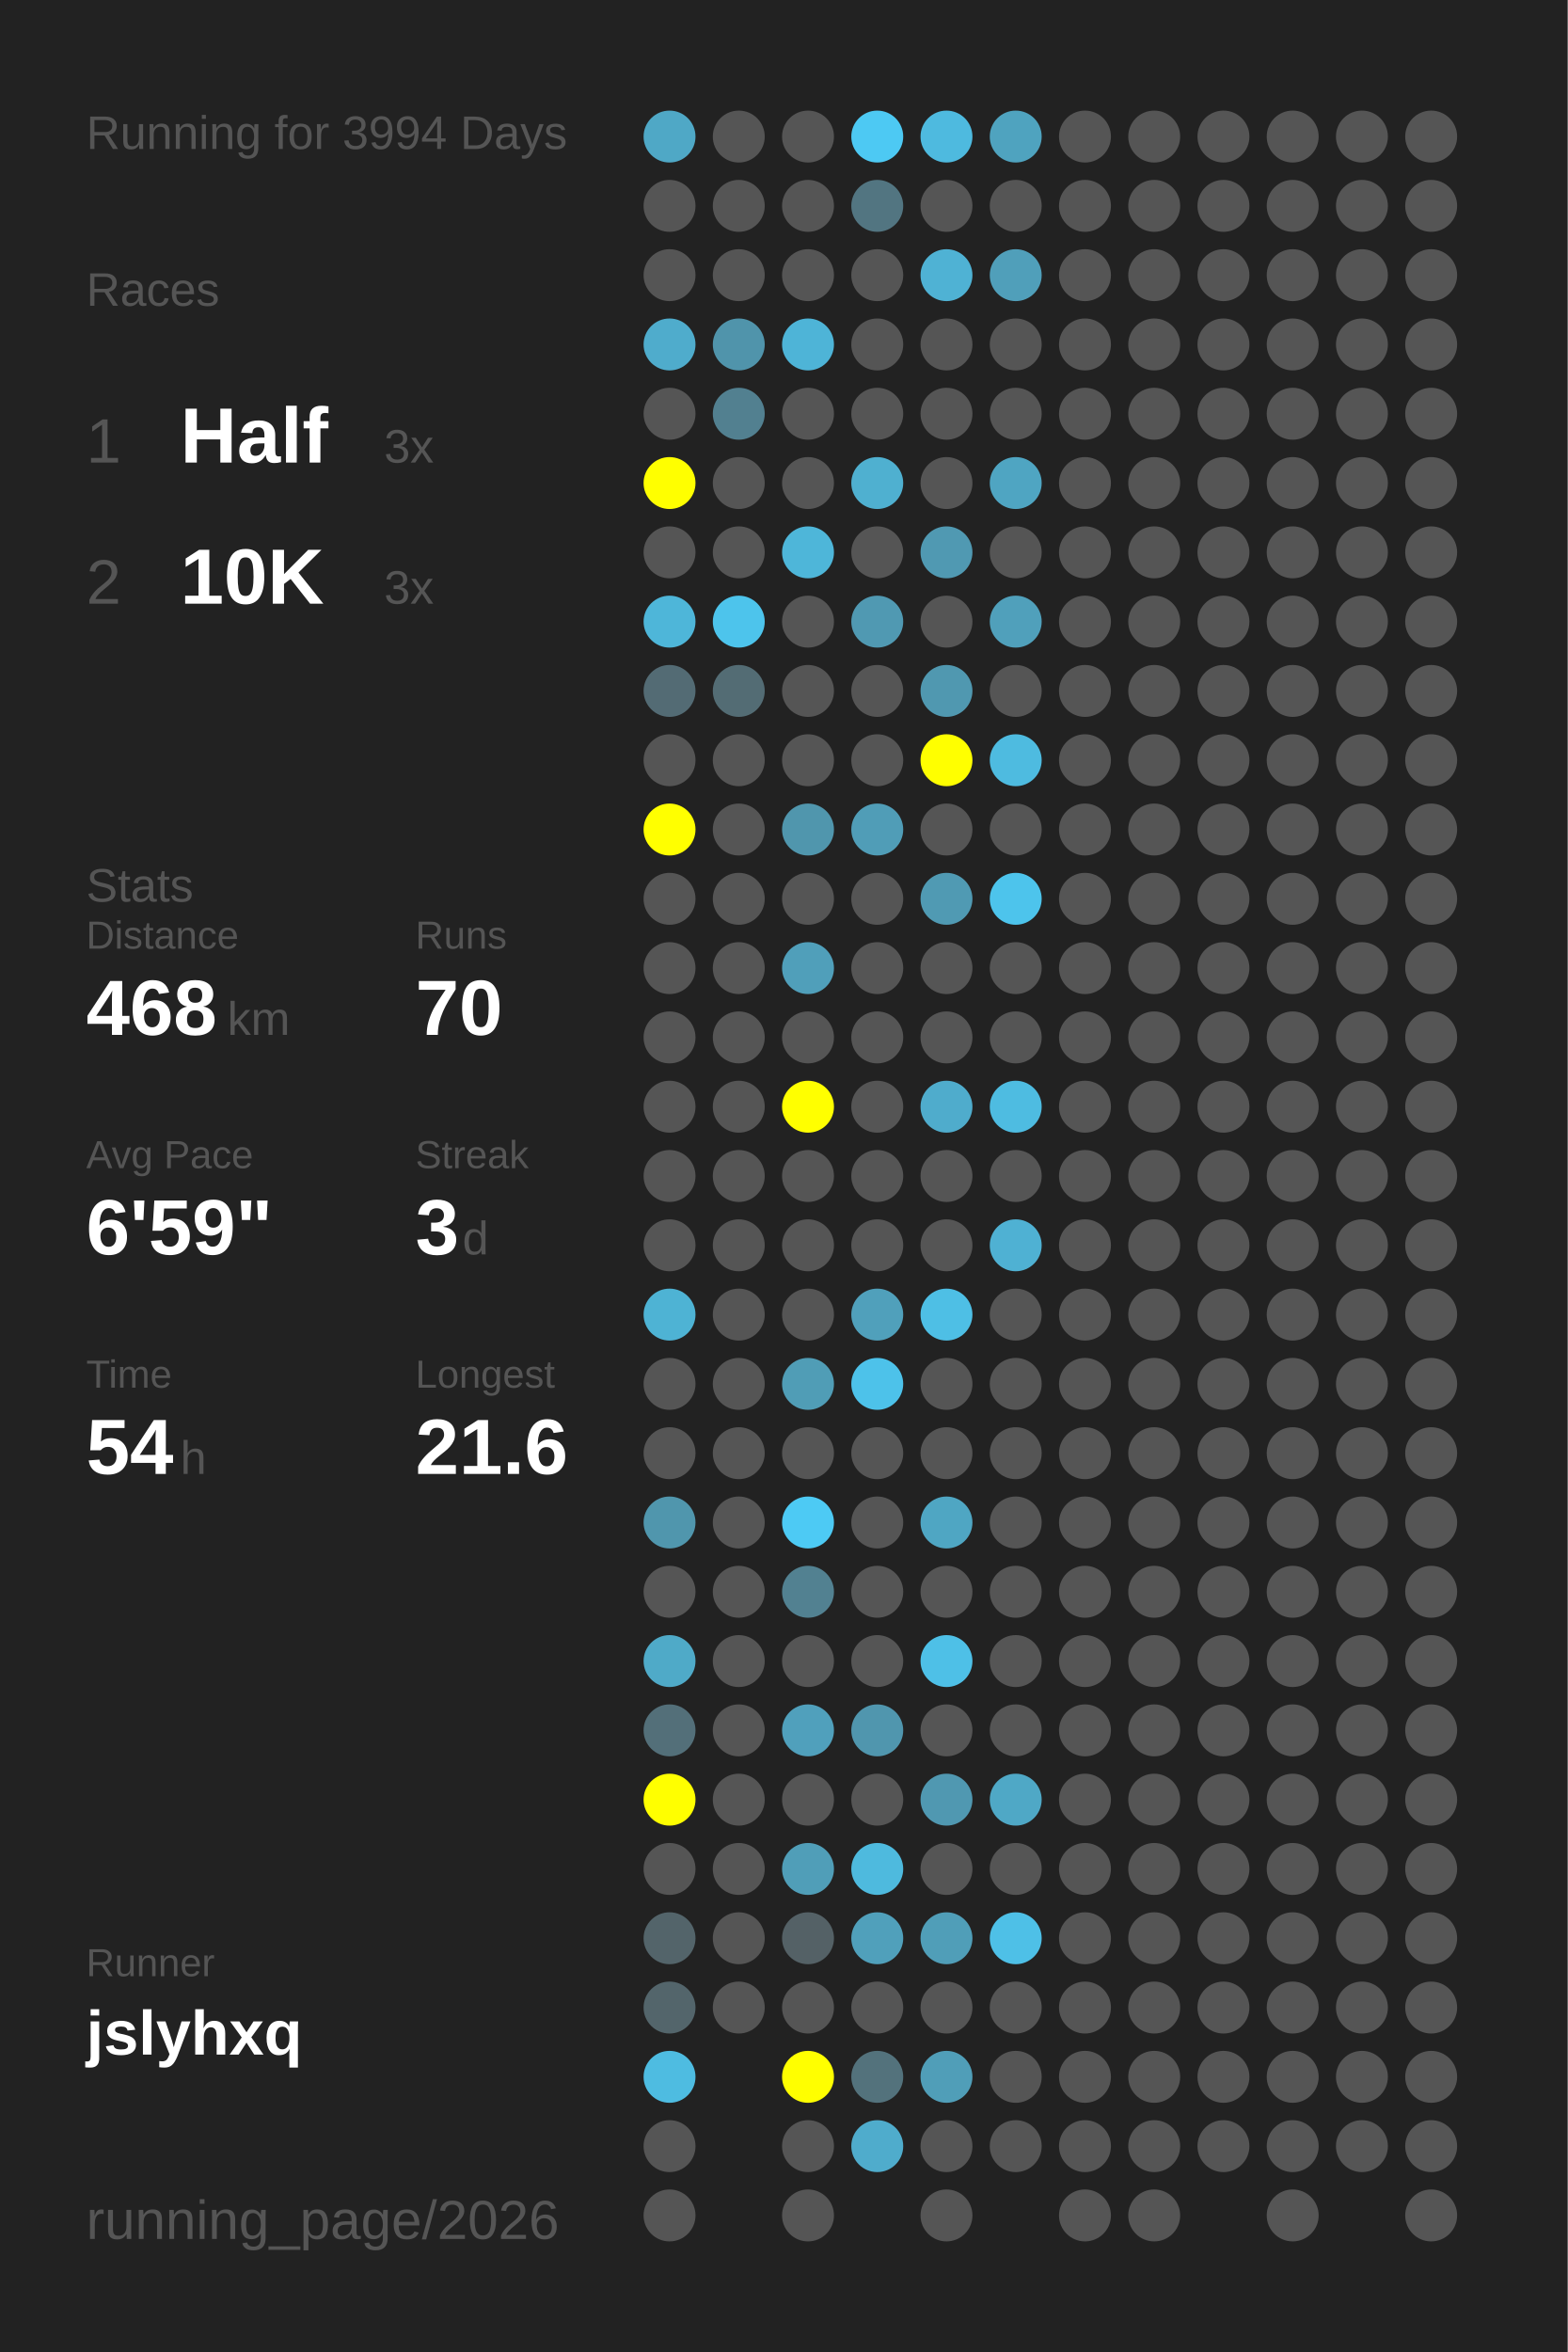
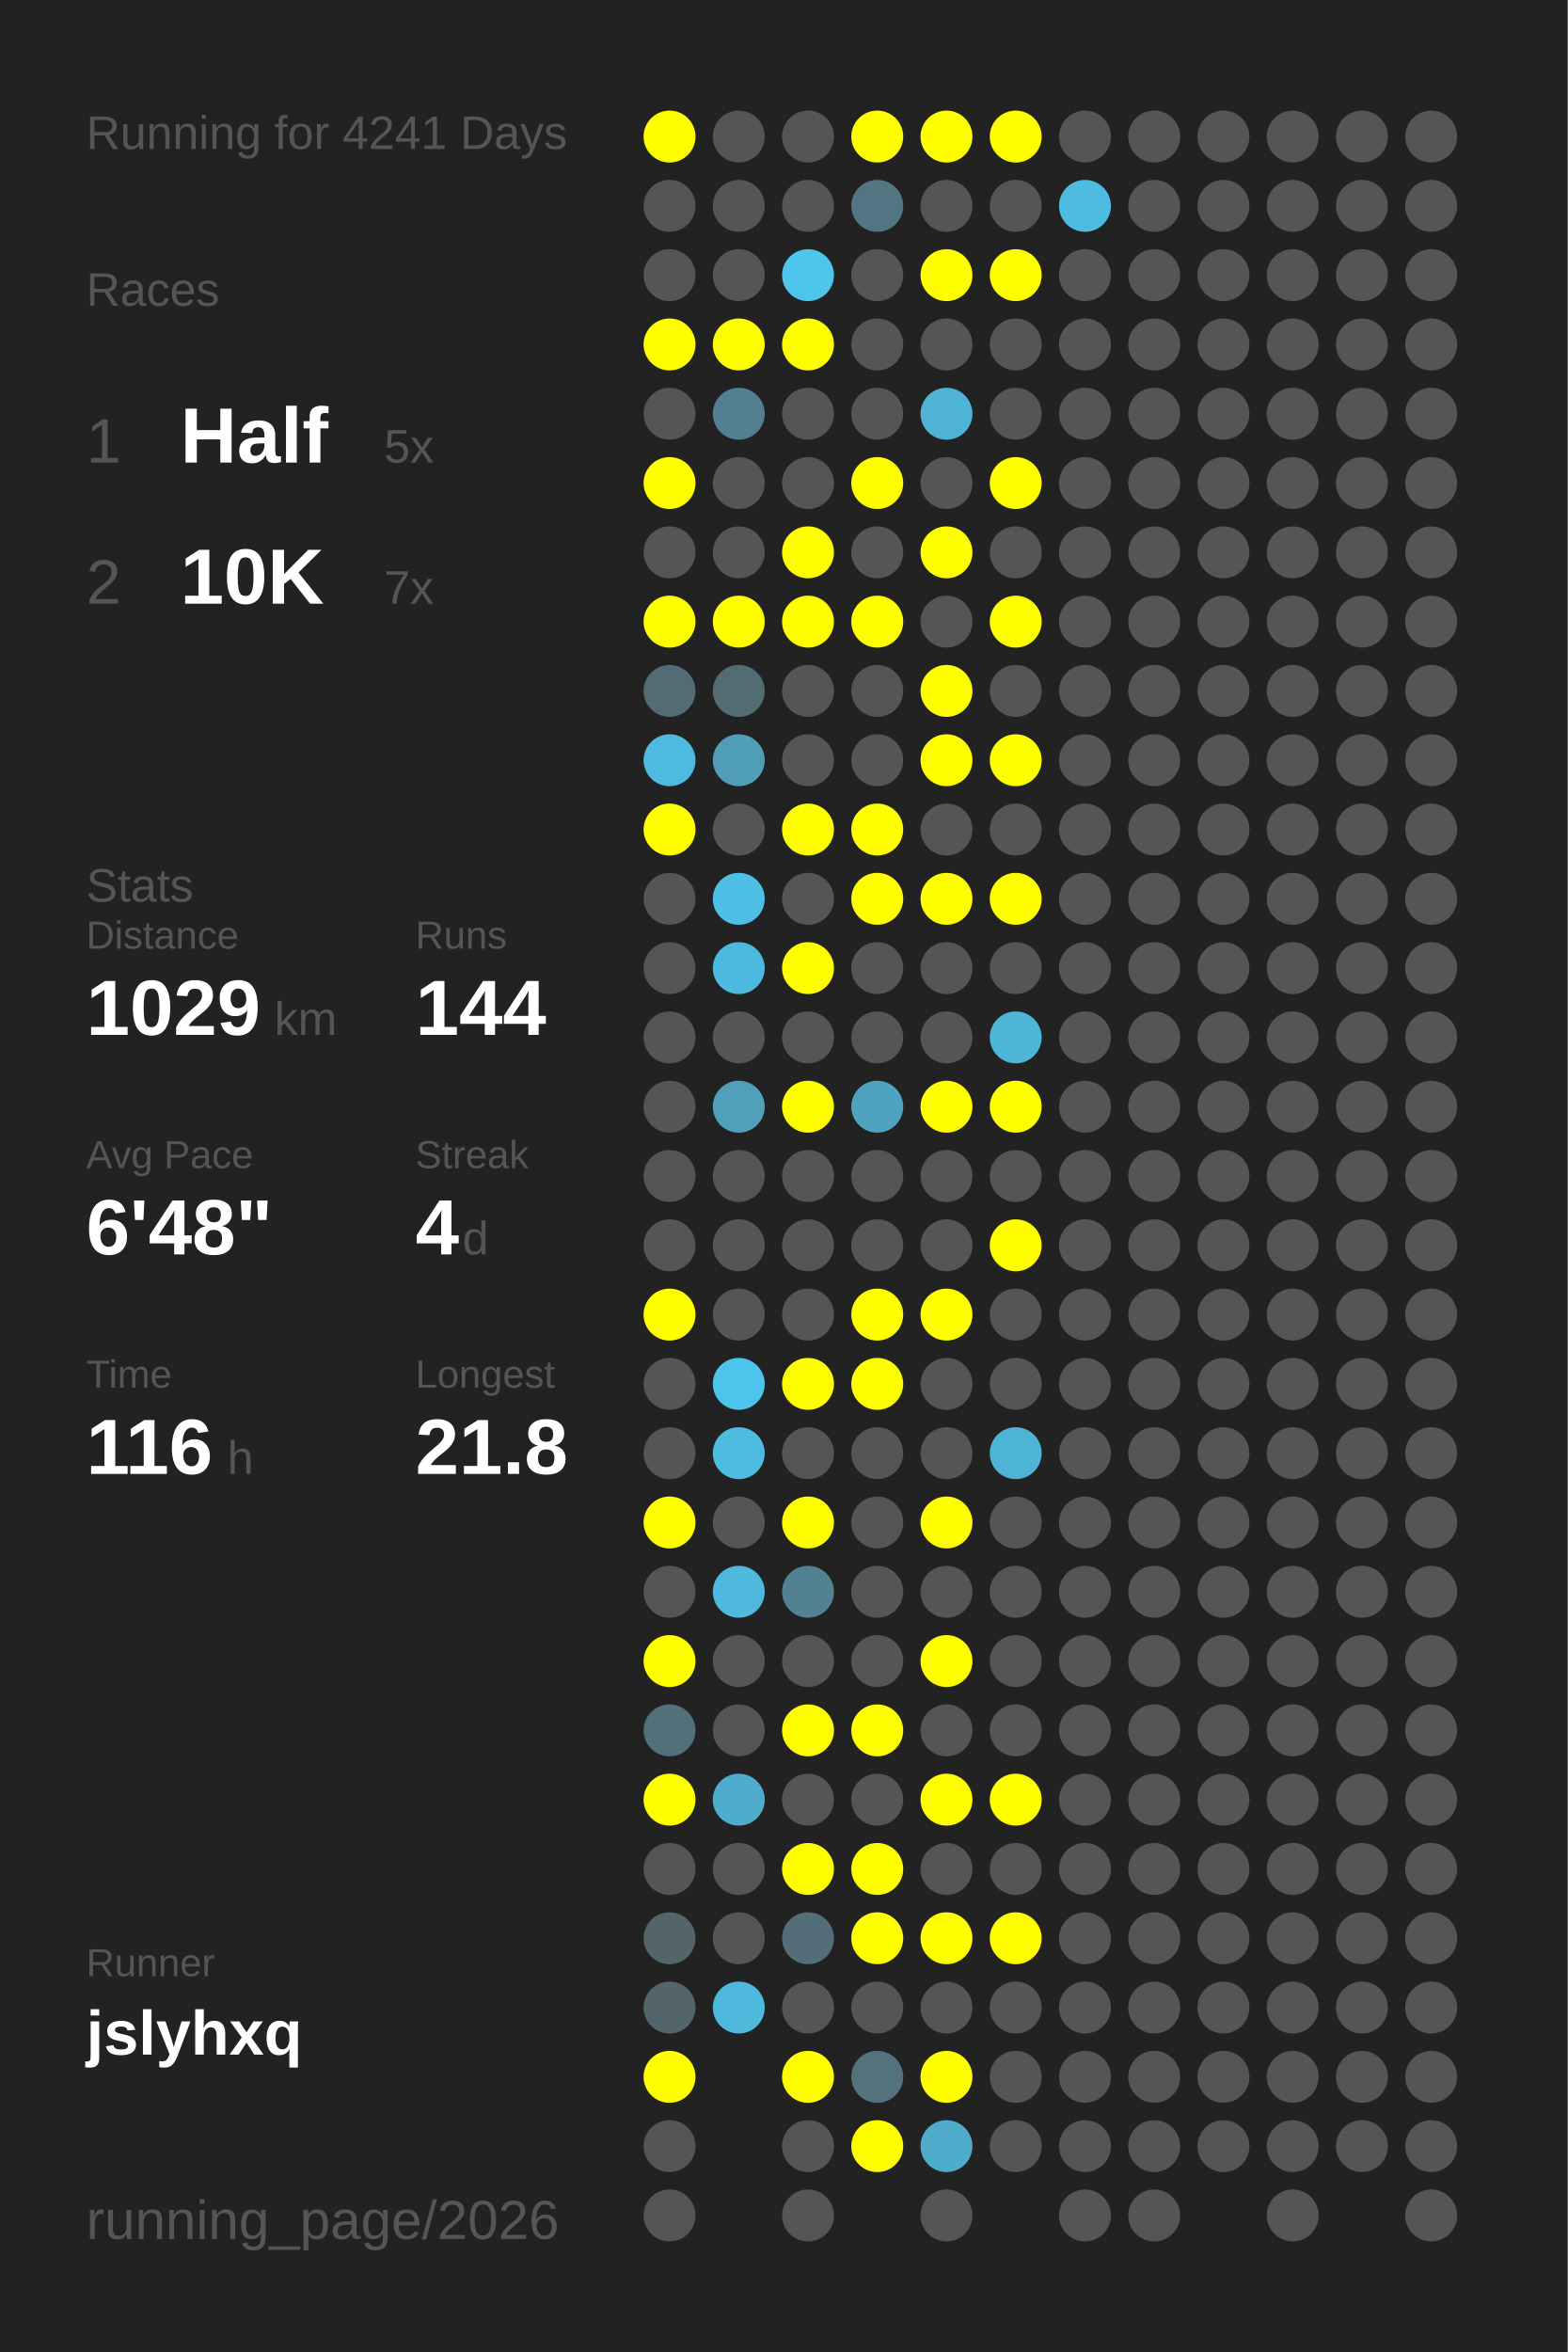
<svg xmlns="http://www.w3.org/2000/svg" baseProfile="full" height="300mm" version="1.1" viewBox="0,0,200,300" width="200mm">
  <defs />
  <rect fill="#222222" height="300" width="200" x="0" y="0" />
-   <text fill="#555555" style="font-size:6px; font-family:Arial;" x="11" y="19">Running for 3994 Days</text>
+   <text fill="#555555" style="font-size:6px; font-family:Arial;" x="11" y="19">Running for 4241 Days</text>
  <text fill="#555555" style="font-size:6px; font-family:Arial;" x="11" y="39">Races</text>
  <text fill="#555555" style="font-size:8px; font-family:Arial;" x="11" y="59">1</text>
  <text fill="#FFFFFF" style="font-size:10px; font-family:Arial; font-weight:bold;" x="23" y="59">Half</text>
-   <text fill="#555555" style="font-size:6px; font-family:Arial;" x="49" y="59">3x</text>
+   <text fill="#555555" style="font-size:6px; font-family:Arial;" x="49" y="59">5x</text>
  <text fill="#555555" style="font-size:8px; font-family:Arial;" x="11" y="77">2</text>
  <text fill="#FFFFFF" style="font-size:10px; font-family:Arial; font-weight:bold;" x="23" y="77">10K</text>
-   <text fill="#555555" style="font-size:6px; font-family:Arial;" x="49" y="77">3x</text>
+   <text fill="#555555" style="font-size:6px; font-family:Arial;" x="49" y="77">7x</text>
  <text fill="#555555" style="font-size:6px; font-family:Arial;" x="11" y="115">Stats</text>
  <text fill="#555555" style="font-size:5px; font-family:Arial;" x="11" y="121">Distance</text>
-   <text fill="#FFFFFF" style="font-size:10px; font-family:Arial; font-weight:bold;" x="11" y="132">468</text>
-   <text fill="#555555" style="font-size:6px; font-family:Arial;" x="29" y="132">km</text>
+   <text fill="#FFFFFF" style="font-size:10px; font-family:Arial; font-weight:bold;" x="11" y="132">1029</text>
+   <text fill="#555555" style="font-size:6px; font-family:Arial;" x="35" y="132">km</text>
  <text fill="#555555" style="font-size:5px; font-family:Arial;" x="53" y="121">Runs</text>
-   <text fill="#FFFFFF" style="font-size:10px; font-family:Arial; font-weight:bold;" x="53" y="132">70</text>
+   <text fill="#FFFFFF" style="font-size:10px; font-family:Arial; font-weight:bold;" x="53" y="132">144</text>
  <text fill="#555555" style="font-size:5px; font-family:Arial;" x="11" y="149">Avg Pace</text>
-   <text fill="#FFFFFF" style="font-size:10px; font-family:Arial; font-weight:bold;" x="11" y="160">6'59"</text>
+   <text fill="#FFFFFF" style="font-size:10px; font-family:Arial; font-weight:bold;" x="11" y="160">6'48"</text>
  <text fill="#555555" style="font-size:5px; font-family:Arial;" x="53" y="149">Streak</text>
-   <text fill="#FFFFFF" style="font-size:10px; font-family:Arial; font-weight:bold;" x="53" y="160">3</text>
+   <text fill="#FFFFFF" style="font-size:10px; font-family:Arial; font-weight:bold;" x="53" y="160">4</text>
  <text fill="#555555" style="font-size:6px; font-family:Arial;" x="59" y="160">d</text>
  <text fill="#555555" style="font-size:5px; font-family:Arial;" x="11" y="177">Time</text>
-   <text fill="#FFFFFF" style="font-size:10px; font-family:Arial; font-weight:bold;" x="11" y="188">54</text>
-   <text fill="#555555" style="font-size:6px; font-family:Arial;" x="23" y="188">h</text>
+   <text fill="#FFFFFF" style="font-size:10px; font-family:Arial; font-weight:bold;" x="11" y="188">116</text>
+   <text fill="#555555" style="font-size:6px; font-family:Arial;" x="29" y="188">h</text>
  <text fill="#555555" style="font-size:5px; font-family:Arial;" x="53" y="177">Longest</text>
-   <text fill="#FFFFFF" style="font-size:10px; font-family:Arial; font-weight:bold;" x="53" y="188">21.6</text>
+   <text fill="#FFFFFF" style="font-size:10px; font-family:Arial; font-weight:bold;" x="53" y="188">21.8</text>
  <text fill="#555555" style="font-size:5px; font-family:Arial;" x="11" y="252.065">Runner</text>
  <text fill="#FFFFFF" style="font-size:8px; font-family:Arial; font-weight:bold;" x="11" y="262.065">jslyhxq</text>
  <text fill="#555555" style="font-size:7px; font-family:Arial;" x="11" y="285.581">running_page/2026</text>
-   <circle cx="85.417" cy="17.419" fill="#4fa8c6" r="3.312" />
+   <circle cx="85.417" cy="17.419" fill="#FFFF00" r="3.312" />
  <circle cx="85.417" cy="26.258" fill="#555555" r="3.312" />
  <circle cx="85.417" cy="35.097" fill="#555555" r="3.312" />
-   <circle cx="85.417" cy="43.935" fill="#4faccc" r="3.312" />
+   <circle cx="85.417" cy="43.935" fill="#FFFF00" r="3.312" />
  <circle cx="85.417" cy="52.774" fill="#555555" r="3.312" />
  <circle cx="85.417" cy="61.613" fill="#FFFF00" r="3.312" />
  <circle cx="85.417" cy="70.452" fill="#555555" r="3.312" />
-   <circle cx="85.417" cy="79.29" fill="#4eb6d9" r="3.312" />
+   <circle cx="85.417" cy="79.29" fill="#FFFF00" r="3.312" />
  <circle cx="85.417" cy="88.129" fill="#536b74" r="3.312" />
-   <circle cx="85.417" cy="96.968" fill="#555555" r="3.312" />
+   <circle cx="85.417" cy="96.968" fill="#4ebadf" r="3.312" />
  <circle cx="85.417" cy="105.806" fill="#FFFF00" r="3.312" />
  <circle cx="85.417" cy="114.645" fill="#555555" r="3.312" />
  <circle cx="85.417" cy="123.484" fill="#555555" r="3.312" />
  <circle cx="85.417" cy="132.323" fill="#555555" r="3.312" />
  <circle cx="85.417" cy="141.161" fill="#555555" r="3.312" />
  <circle cx="85.417" cy="150" fill="#555555" r="3.312" />
  <circle cx="85.417" cy="158.839" fill="#555555" r="3.312" />
-   <circle cx="85.417" cy="167.677" fill="#4eb3d4" r="3.312" />
+   <circle cx="85.417" cy="167.677" fill="#FFFF00" r="3.312" />
  <circle cx="85.417" cy="176.516" fill="#555555" r="3.312" />
  <circle cx="85.417" cy="185.355" fill="#555555" r="3.312" />
-   <circle cx="85.417" cy="194.194" fill="#5096ad" r="3.312" />
+   <circle cx="85.417" cy="194.194" fill="#FFFF00" r="3.312" />
  <circle cx="85.417" cy="203.032" fill="#555555" r="3.312" />
-   <circle cx="85.417" cy="211.871" fill="#4faac8" r="3.312" />
+   <circle cx="85.417" cy="211.871" fill="#FFFF00" r="3.312" />
  <circle cx="85.417" cy="220.71" fill="#536f79" r="3.312" />
  <circle cx="85.417" cy="229.548" fill="#FFFF00" r="3.312" />
  <circle cx="85.417" cy="238.387" fill="#555555" r="3.312" />
  <circle cx="85.417" cy="247.226" fill="#53646a" r="3.312" />
  <circle cx="85.417" cy="256.065" fill="#53656b" r="3.312" />
-   <circle cx="85.417" cy="264.903" fill="#4ebce1" r="3.312" />
+   <circle cx="85.417" cy="264.903" fill="#FFFF00" r="3.312" />
  <circle cx="85.417" cy="273.742" fill="#555555" r="3.312" />
  <circle cx="85.417" cy="282.581" fill="#555555" r="3.312" />
  <circle cx="94.25" cy="17.419" fill="#555555" r="3.312" />
  <circle cx="94.25" cy="26.258" fill="#555555" r="3.312" />
  <circle cx="94.25" cy="35.097" fill="#555555" r="3.312" />
-   <circle cx="94.25" cy="43.935" fill="#5094ab" r="3.312" />
+   <circle cx="94.25" cy="43.935" fill="#FFFF00" r="3.312" />
  <circle cx="94.25" cy="52.774" fill="#528090" r="3.312" />
  <circle cx="94.25" cy="61.613" fill="#555555" r="3.312" />
  <circle cx="94.25" cy="70.452" fill="#555555" r="3.312" />
-   <circle cx="94.25" cy="79.29" fill="#4dc4ec" r="3.312" />
+   <circle cx="94.25" cy="79.29" fill="#FFFF00" r="3.312" />
  <circle cx="94.25" cy="88.129" fill="#536c74" r="3.312" />
-   <circle cx="94.25" cy="96.968" fill="#555555" r="3.312" />
+   <circle cx="94.25" cy="96.968" fill="#509db7" r="3.312" />
  <circle cx="94.25" cy="105.806" fill="#555555" r="3.312" />
-   <circle cx="94.25" cy="114.645" fill="#555555" r="3.312" />
-   <circle cx="94.25" cy="123.484" fill="#555555" r="3.312" />
+   <circle cx="94.25" cy="114.645" fill="#4ec0e7" r="3.312" />
+   <circle cx="94.25" cy="123.484" fill="#4eb9de" r="3.312" />
  <circle cx="94.25" cy="132.323" fill="#555555" r="3.312" />
-   <circle cx="94.25" cy="141.161" fill="#555555" r="3.312" />
+   <circle cx="94.25" cy="141.161" fill="#50a0bc" r="3.312" />
  <circle cx="94.25" cy="150" fill="#555555" r="3.312" />
  <circle cx="94.25" cy="158.839" fill="#555555" r="3.312" />
  <circle cx="94.25" cy="167.677" fill="#555555" r="3.312" />
-   <circle cx="94.25" cy="176.516" fill="#555555" r="3.312" />
-   <circle cx="94.25" cy="185.355" fill="#555555" r="3.312" />
+   <circle cx="94.25" cy="176.516" fill="#4dc4ec" r="3.312" />
+   <circle cx="94.25" cy="185.355" fill="#4ebce1" r="3.312" />
  <circle cx="94.25" cy="194.194" fill="#555555" r="3.312" />
-   <circle cx="94.25" cy="203.032" fill="#555555" r="3.312" />
+   <circle cx="94.25" cy="203.032" fill="#4eb9dd" r="3.312" />
  <circle cx="94.25" cy="211.871" fill="#555555" r="3.312" />
  <circle cx="94.25" cy="220.71" fill="#555555" r="3.312" />
-   <circle cx="94.25" cy="229.548" fill="#555555" r="3.312" />
+   <circle cx="94.25" cy="229.548" fill="#4faccc" r="3.312" />
  <circle cx="94.25" cy="238.387" fill="#555555" r="3.312" />
  <circle cx="94.25" cy="247.226" fill="#555555" r="3.312" />
-   <circle cx="94.25" cy="256.065" fill="#555555" r="3.312" />
+   <circle cx="94.25" cy="256.065" fill="#4eb9dd" r="3.312" />
  <circle cx="103.083" cy="17.419" fill="#555555" r="3.312" />
  <circle cx="103.083" cy="26.258" fill="#555555" r="3.312" />
-   <circle cx="103.083" cy="35.097" fill="#555555" r="3.312" />
-   <circle cx="103.083" cy="43.935" fill="#4eb4d7" r="3.312" />
+   <circle cx="103.083" cy="35.097" fill="#4dc5ed" r="3.312" />
+   <circle cx="103.083" cy="43.935" fill="#FFFF00" r="3.312" />
  <circle cx="103.083" cy="52.774" fill="#555555" r="3.312" />
  <circle cx="103.083" cy="61.613" fill="#555555" r="3.312" />
-   <circle cx="103.083" cy="70.452" fill="#4eb6d9" r="3.312" />
-   <circle cx="103.083" cy="79.29" fill="#555555" r="3.312" />
+   <circle cx="103.083" cy="70.452" fill="#FFFF00" r="3.312" />
+   <circle cx="103.083" cy="79.29" fill="#FFFF00" r="3.312" />
  <circle cx="103.083" cy="88.129" fill="#555555" r="3.312" />
  <circle cx="103.083" cy="96.968" fill="#555555" r="3.312" />
-   <circle cx="103.083" cy="105.806" fill="#5096ad" r="3.312" />
+   <circle cx="103.083" cy="105.806" fill="#FFFF00" r="3.312" />
  <circle cx="103.083" cy="114.645" fill="#555555" r="3.312" />
-   <circle cx="103.083" cy="123.484" fill="#509fba" r="3.312" />
+   <circle cx="103.083" cy="123.484" fill="#FFFF00" r="3.312" />
  <circle cx="103.083" cy="132.323" fill="#555555" r="3.312" />
  <circle cx="103.083" cy="141.161" fill="#FFFF00" r="3.312" />
  <circle cx="103.083" cy="150" fill="#555555" r="3.312" />
  <circle cx="103.083" cy="158.839" fill="#555555" r="3.312" />
  <circle cx="103.083" cy="167.677" fill="#555555" r="3.312" />
-   <circle cx="103.083" cy="176.516" fill="#509db6" r="3.312" />
+   <circle cx="103.083" cy="176.516" fill="#FFFF00" r="3.312" />
  <circle cx="103.083" cy="185.355" fill="#555555" r="3.312" />
-   <circle cx="103.083" cy="194.194" fill="#4dcaf4" r="3.312" />
+   <circle cx="103.083" cy="194.194" fill="#FFFF00" r="3.312" />
  <circle cx="103.083" cy="203.032" fill="#528191" r="3.312" />
  <circle cx="103.083" cy="211.871" fill="#555555" r="3.312" />
-   <circle cx="103.083" cy="220.71" fill="#50a0bc" r="3.312" />
+   <circle cx="103.083" cy="220.71" fill="#FFFF00" r="3.312" />
  <circle cx="103.083" cy="229.548" fill="#555555" r="3.312" />
-   <circle cx="103.083" cy="238.387" fill="#509eb8" r="3.312" />
-   <circle cx="103.083" cy="247.226" fill="#546166" r="3.312" />
+   <circle cx="103.083" cy="238.387" fill="#FFFF00" r="3.312" />
+   <circle cx="103.083" cy="247.226" fill="#536e78" r="3.312" />
  <circle cx="103.083" cy="256.065" fill="#555555" r="3.312" />
  <circle cx="103.083" cy="264.903" fill="#FFFF00" r="3.312" />
  <circle cx="103.083" cy="273.742" fill="#555555" r="3.312" />
  <circle cx="103.083" cy="282.581" fill="#555555" r="3.312" />
-   <circle cx="111.917" cy="17.419" fill="#4dc9f3" r="3.312" />
+   <circle cx="111.917" cy="17.419" fill="#FFFF00" r="3.312" />
  <circle cx="111.917" cy="26.258" fill="#527581" r="3.312" />
  <circle cx="111.917" cy="35.097" fill="#555555" r="3.312" />
  <circle cx="111.917" cy="43.935" fill="#555555" r="3.312" />
  <circle cx="111.917" cy="52.774" fill="#555555" r="3.312" />
-   <circle cx="111.917" cy="61.613" fill="#4fb0d0" r="3.312" />
+   <circle cx="111.917" cy="61.613" fill="#FFFF00" r="3.312" />
  <circle cx="111.917" cy="70.452" fill="#555555" r="3.312" />
-   <circle cx="111.917" cy="79.29" fill="#5099b2" r="3.312" />
+   <circle cx="111.917" cy="79.29" fill="#FFFF00" r="3.312" />
  <circle cx="111.917" cy="88.129" fill="#555555" r="3.312" />
  <circle cx="111.917" cy="96.968" fill="#555555" r="3.312" />
-   <circle cx="111.917" cy="105.806" fill="#509db7" r="3.312" />
-   <circle cx="111.917" cy="114.645" fill="#555555" r="3.312" />
+   <circle cx="111.917" cy="105.806" fill="#FFFF00" r="3.312" />
+   <circle cx="111.917" cy="114.645" fill="#FFFF00" r="3.312" />
  <circle cx="111.917" cy="123.484" fill="#555555" r="3.312" />
  <circle cx="111.917" cy="132.323" fill="#555555" r="3.312" />
-   <circle cx="111.917" cy="141.161" fill="#555555" r="3.312" />
+   <circle cx="111.917" cy="141.161" fill="#4fa3c0" r="3.312" />
  <circle cx="111.917" cy="150" fill="#555555" r="3.312" />
  <circle cx="111.917" cy="158.839" fill="#555555" r="3.312" />
-   <circle cx="111.917" cy="167.677" fill="#50a0bb" r="3.312" />
-   <circle cx="111.917" cy="176.516" fill="#4dc2ea" r="3.312" />
+   <circle cx="111.917" cy="167.677" fill="#FFFF00" r="3.312" />
+   <circle cx="111.917" cy="176.516" fill="#FFFF00" r="3.312" />
  <circle cx="111.917" cy="185.355" fill="#555555" r="3.312" />
  <circle cx="111.917" cy="194.194" fill="#555555" r="3.312" />
  <circle cx="111.917" cy="203.032" fill="#555555" r="3.312" />
  <circle cx="111.917" cy="211.871" fill="#555555" r="3.312" />
-   <circle cx="111.917" cy="220.71" fill="#5096ae" r="3.312" />
+   <circle cx="111.917" cy="220.71" fill="#FFFF00" r="3.312" />
  <circle cx="111.917" cy="229.548" fill="#555555" r="3.312" />
-   <circle cx="111.917" cy="238.387" fill="#4ebade" r="3.312" />
-   <circle cx="111.917" cy="247.226" fill="#50a0bb" r="3.312" />
+   <circle cx="111.917" cy="238.387" fill="#FFFF00" r="3.312" />
+   <circle cx="111.917" cy="247.226" fill="#FFFF00" r="3.312" />
  <circle cx="111.917" cy="256.065" fill="#555555" r="3.312" />
  <circle cx="111.917" cy="264.903" fill="#53727c" r="3.312" />
-   <circle cx="111.917" cy="273.742" fill="#4faccc" r="3.312" />
-   <circle cx="120.75" cy="17.419" fill="#4ebadf" r="3.312" />
+   <circle cx="111.917" cy="273.742" fill="#FFFF00" r="3.312" />
+   <circle cx="120.75" cy="17.419" fill="#FFFF00" r="3.312" />
  <circle cx="120.75" cy="26.258" fill="#555555" r="3.312" />
-   <circle cx="120.75" cy="35.097" fill="#4fb2d4" r="3.312" />
+   <circle cx="120.75" cy="35.097" fill="#FFFF00" r="3.312" />
  <circle cx="120.75" cy="43.935" fill="#555555" r="3.312" />
-   <circle cx="120.75" cy="52.774" fill="#555555" r="3.312" />
+   <circle cx="120.75" cy="52.774" fill="#4eb3d5" r="3.312" />
  <circle cx="120.75" cy="61.613" fill="#555555" r="3.312" />
-   <circle cx="120.75" cy="70.452" fill="#5099b2" r="3.312" />
+   <circle cx="120.75" cy="70.452" fill="#FFFF00" r="3.312" />
  <circle cx="120.75" cy="79.29" fill="#555555" r="3.312" />
-   <circle cx="120.75" cy="88.129" fill="#5098b0" r="3.312" />
+   <circle cx="120.75" cy="88.129" fill="#FFFF00" r="3.312" />
  <circle cx="120.75" cy="96.968" fill="#FFFF00" r="3.312" />
  <circle cx="120.75" cy="105.806" fill="#555555" r="3.312" />
-   <circle cx="120.75" cy="114.645" fill="#509ab3" r="3.312" />
+   <circle cx="120.75" cy="114.645" fill="#FFFF00" r="3.312" />
  <circle cx="120.75" cy="123.484" fill="#555555" r="3.312" />
  <circle cx="120.75" cy="132.323" fill="#555555" r="3.312" />
-   <circle cx="120.75" cy="141.161" fill="#4faccc" r="3.312" />
+   <circle cx="120.75" cy="141.161" fill="#FFFF00" r="3.312" />
  <circle cx="120.75" cy="150" fill="#555555" r="3.312" />
  <circle cx="120.75" cy="158.839" fill="#555555" r="3.312" />
-   <circle cx="120.75" cy="167.677" fill="#4ebfe5" r="3.312" />
+   <circle cx="120.75" cy="167.677" fill="#FFFF00" r="3.312" />
  <circle cx="120.75" cy="176.516" fill="#555555" r="3.312" />
  <circle cx="120.75" cy="185.355" fill="#555555" r="3.312" />
-   <circle cx="120.75" cy="194.194" fill="#4fa6c3" r="3.312" />
+   <circle cx="120.75" cy="194.194" fill="#FFFF00" r="3.312" />
  <circle cx="120.75" cy="203.032" fill="#555555" r="3.312" />
-   <circle cx="120.75" cy="211.871" fill="#4ec0e7" r="3.312" />
+   <circle cx="120.75" cy="211.871" fill="#FFFF00" r="3.312" />
  <circle cx="120.75" cy="220.71" fill="#555555" r="3.312" />
-   <circle cx="120.75" cy="229.548" fill="#5098b1" r="3.312" />
+   <circle cx="120.75" cy="229.548" fill="#FFFF00" r="3.312" />
  <circle cx="120.75" cy="238.387" fill="#555555" r="3.312" />
-   <circle cx="120.75" cy="247.226" fill="#509eb8" r="3.312" />
+   <circle cx="120.75" cy="247.226" fill="#FFFF00" r="3.312" />
  <circle cx="120.75" cy="256.065" fill="#555555" r="3.312" />
-   <circle cx="120.75" cy="264.903" fill="#509eb8" r="3.312" />
-   <circle cx="120.75" cy="273.742" fill="#555555" r="3.312" />
+   <circle cx="120.75" cy="264.903" fill="#FFFF00" r="3.312" />
+   <circle cx="120.75" cy="273.742" fill="#4fabca" r="3.312" />
  <circle cx="120.75" cy="282.581" fill="#555555" r="3.312" />
-   <circle cx="129.583" cy="17.419" fill="#4fa3bf" r="3.312" />
+   <circle cx="129.583" cy="17.419" fill="#FFFF00" r="3.312" />
  <circle cx="129.583" cy="26.258" fill="#555555" r="3.312" />
-   <circle cx="129.583" cy="35.097" fill="#509fba" r="3.312" />
+   <circle cx="129.583" cy="35.097" fill="#FFFF00" r="3.312" />
  <circle cx="129.583" cy="43.935" fill="#555555" r="3.312" />
  <circle cx="129.583" cy="52.774" fill="#555555" r="3.312" />
-   <circle cx="129.583" cy="61.613" fill="#4fa5c2" r="3.312" />
+   <circle cx="129.583" cy="61.613" fill="#FFFF00" r="3.312" />
  <circle cx="129.583" cy="70.452" fill="#555555" r="3.312" />
-   <circle cx="129.583" cy="79.29" fill="#50a0bb" r="3.312" />
+   <circle cx="129.583" cy="79.29" fill="#FFFF00" r="3.312" />
  <circle cx="129.583" cy="88.129" fill="#555555" r="3.312" />
-   <circle cx="129.583" cy="96.968" fill="#4ebbe0" r="3.312" />
+   <circle cx="129.583" cy="96.968" fill="#FFFF00" r="3.312" />
  <circle cx="129.583" cy="105.806" fill="#555555" r="3.312" />
-   <circle cx="129.583" cy="114.645" fill="#4dc4ec" r="3.312" />
+   <circle cx="129.583" cy="114.645" fill="#FFFF00" r="3.312" />
  <circle cx="129.583" cy="123.484" fill="#555555" r="3.312" />
-   <circle cx="129.583" cy="132.323" fill="#555555" r="3.312" />
-   <circle cx="129.583" cy="141.161" fill="#4ebce1" r="3.312" />
+   <circle cx="129.583" cy="132.323" fill="#4eb6d9" r="3.312" />
+   <circle cx="129.583" cy="141.161" fill="#FFFF00" r="3.312" />
  <circle cx="129.583" cy="150" fill="#555555" r="3.312" />
-   <circle cx="129.583" cy="158.839" fill="#4fb1d3" r="3.312" />
+   <circle cx="129.583" cy="158.839" fill="#FFFF00" r="3.312" />
  <circle cx="129.583" cy="167.677" fill="#555555" r="3.312" />
  <circle cx="129.583" cy="176.516" fill="#555555" r="3.312" />
-   <circle cx="129.583" cy="185.355" fill="#555555" r="3.312" />
+   <circle cx="129.583" cy="185.355" fill="#4eb4d6" r="3.312" />
  <circle cx="129.583" cy="194.194" fill="#555555" r="3.312" />
  <circle cx="129.583" cy="203.032" fill="#555555" r="3.312" />
  <circle cx="129.583" cy="211.871" fill="#555555" r="3.312" />
  <circle cx="129.583" cy="220.71" fill="#555555" r="3.312" />
-   <circle cx="129.583" cy="229.548" fill="#4fa8c6" r="3.312" />
+   <circle cx="129.583" cy="229.548" fill="#FFFF00" r="3.312" />
  <circle cx="129.583" cy="238.387" fill="#555555" r="3.312" />
-   <circle cx="129.583" cy="247.226" fill="#4ec0e7" r="3.312" />
+   <circle cx="129.583" cy="247.226" fill="#FFFF00" r="3.312" />
  <circle cx="129.583" cy="256.065" fill="#555555" r="3.312" />
  <circle cx="129.583" cy="264.903" fill="#555555" r="3.312" />
  <circle cx="129.583" cy="273.742" fill="#555555" r="3.312" />
  <circle cx="138.417" cy="17.419" fill="#555555" r="3.312" />
-   <circle cx="138.417" cy="26.258" fill="#555555" r="3.312" />
+   <circle cx="138.417" cy="26.258" fill="#4ebbe0" r="3.312" />
  <circle cx="138.417" cy="35.097" fill="#555555" r="3.312" />
  <circle cx="138.417" cy="43.935" fill="#555555" r="3.312" />
  <circle cx="138.417" cy="52.774" fill="#555555" r="3.312" />
  <circle cx="138.417" cy="61.613" fill="#555555" r="3.312" />
  <circle cx="138.417" cy="70.452" fill="#555555" r="3.312" />
  <circle cx="138.417" cy="79.29" fill="#555555" r="3.312" />
  <circle cx="138.417" cy="88.129" fill="#555555" r="3.312" />
  <circle cx="138.417" cy="96.968" fill="#555555" r="3.312" />
  <circle cx="138.417" cy="105.806" fill="#555555" r="3.312" />
  <circle cx="138.417" cy="114.645" fill="#555555" r="3.312" />
  <circle cx="138.417" cy="123.484" fill="#555555" r="3.312" />
  <circle cx="138.417" cy="132.323" fill="#555555" r="3.312" />
  <circle cx="138.417" cy="141.161" fill="#555555" r="3.312" />
  <circle cx="138.417" cy="150" fill="#555555" r="3.312" />
  <circle cx="138.417" cy="158.839" fill="#555555" r="3.312" />
  <circle cx="138.417" cy="167.677" fill="#555555" r="3.312" />
  <circle cx="138.417" cy="176.516" fill="#555555" r="3.312" />
  <circle cx="138.417" cy="185.355" fill="#555555" r="3.312" />
  <circle cx="138.417" cy="194.194" fill="#555555" r="3.312" />
  <circle cx="138.417" cy="203.032" fill="#555555" r="3.312" />
  <circle cx="138.417" cy="211.871" fill="#555555" r="3.312" />
  <circle cx="138.417" cy="220.71" fill="#555555" r="3.312" />
  <circle cx="138.417" cy="229.548" fill="#555555" r="3.312" />
  <circle cx="138.417" cy="238.387" fill="#555555" r="3.312" />
  <circle cx="138.417" cy="247.226" fill="#555555" r="3.312" />
  <circle cx="138.417" cy="256.065" fill="#555555" r="3.312" />
  <circle cx="138.417" cy="264.903" fill="#555555" r="3.312" />
  <circle cx="138.417" cy="273.742" fill="#555555" r="3.312" />
  <circle cx="138.417" cy="282.581" fill="#555555" r="3.312" />
  <circle cx="147.25" cy="17.419" fill="#555555" r="3.312" />
  <circle cx="147.25" cy="26.258" fill="#555555" r="3.312" />
  <circle cx="147.25" cy="35.097" fill="#555555" r="3.312" />
  <circle cx="147.25" cy="43.935" fill="#555555" r="3.312" />
  <circle cx="147.25" cy="52.774" fill="#555555" r="3.312" />
  <circle cx="147.25" cy="61.613" fill="#555555" r="3.312" />
  <circle cx="147.25" cy="70.452" fill="#555555" r="3.312" />
  <circle cx="147.25" cy="79.29" fill="#555555" r="3.312" />
  <circle cx="147.25" cy="88.129" fill="#555555" r="3.312" />
  <circle cx="147.25" cy="96.968" fill="#555555" r="3.312" />
  <circle cx="147.25" cy="105.806" fill="#555555" r="3.312" />
  <circle cx="147.25" cy="114.645" fill="#555555" r="3.312" />
  <circle cx="147.25" cy="123.484" fill="#555555" r="3.312" />
  <circle cx="147.25" cy="132.323" fill="#555555" r="3.312" />
  <circle cx="147.25" cy="141.161" fill="#555555" r="3.312" />
  <circle cx="147.25" cy="150" fill="#555555" r="3.312" />
  <circle cx="147.25" cy="158.839" fill="#555555" r="3.312" />
  <circle cx="147.25" cy="167.677" fill="#555555" r="3.312" />
  <circle cx="147.25" cy="176.516" fill="#555555" r="3.312" />
  <circle cx="147.25" cy="185.355" fill="#555555" r="3.312" />
  <circle cx="147.25" cy="194.194" fill="#555555" r="3.312" />
  <circle cx="147.25" cy="203.032" fill="#555555" r="3.312" />
  <circle cx="147.25" cy="211.871" fill="#555555" r="3.312" />
  <circle cx="147.25" cy="220.71" fill="#555555" r="3.312" />
  <circle cx="147.25" cy="229.548" fill="#555555" r="3.312" />
  <circle cx="147.25" cy="238.387" fill="#555555" r="3.312" />
  <circle cx="147.25" cy="247.226" fill="#555555" r="3.312" />
  <circle cx="147.25" cy="256.065" fill="#555555" r="3.312" />
  <circle cx="147.25" cy="264.903" fill="#555555" r="3.312" />
  <circle cx="147.25" cy="273.742" fill="#555555" r="3.312" />
  <circle cx="147.25" cy="282.581" fill="#555555" r="3.312" />
  <circle cx="156.083" cy="17.419" fill="#555555" r="3.312" />
  <circle cx="156.083" cy="26.258" fill="#555555" r="3.312" />
  <circle cx="156.083" cy="35.097" fill="#555555" r="3.312" />
  <circle cx="156.083" cy="43.935" fill="#555555" r="3.312" />
  <circle cx="156.083" cy="52.774" fill="#555555" r="3.312" />
  <circle cx="156.083" cy="61.613" fill="#555555" r="3.312" />
  <circle cx="156.083" cy="70.452" fill="#555555" r="3.312" />
  <circle cx="156.083" cy="79.29" fill="#555555" r="3.312" />
  <circle cx="156.083" cy="88.129" fill="#555555" r="3.312" />
  <circle cx="156.083" cy="96.968" fill="#555555" r="3.312" />
  <circle cx="156.083" cy="105.806" fill="#555555" r="3.312" />
  <circle cx="156.083" cy="114.645" fill="#555555" r="3.312" />
  <circle cx="156.083" cy="123.484" fill="#555555" r="3.312" />
  <circle cx="156.083" cy="132.323" fill="#555555" r="3.312" />
  <circle cx="156.083" cy="141.161" fill="#555555" r="3.312" />
  <circle cx="156.083" cy="150" fill="#555555" r="3.312" />
  <circle cx="156.083" cy="158.839" fill="#555555" r="3.312" />
  <circle cx="156.083" cy="167.677" fill="#555555" r="3.312" />
  <circle cx="156.083" cy="176.516" fill="#555555" r="3.312" />
  <circle cx="156.083" cy="185.355" fill="#555555" r="3.312" />
  <circle cx="156.083" cy="194.194" fill="#555555" r="3.312" />
  <circle cx="156.083" cy="203.032" fill="#555555" r="3.312" />
  <circle cx="156.083" cy="211.871" fill="#555555" r="3.312" />
  <circle cx="156.083" cy="220.71" fill="#555555" r="3.312" />
  <circle cx="156.083" cy="229.548" fill="#555555" r="3.312" />
  <circle cx="156.083" cy="238.387" fill="#555555" r="3.312" />
  <circle cx="156.083" cy="247.226" fill="#555555" r="3.312" />
  <circle cx="156.083" cy="256.065" fill="#555555" r="3.312" />
  <circle cx="156.083" cy="264.903" fill="#555555" r="3.312" />
  <circle cx="156.083" cy="273.742" fill="#555555" r="3.312" />
  <circle cx="164.917" cy="17.419" fill="#555555" r="3.312" />
  <circle cx="164.917" cy="26.258" fill="#555555" r="3.312" />
  <circle cx="164.917" cy="35.097" fill="#555555" r="3.312" />
  <circle cx="164.917" cy="43.935" fill="#555555" r="3.312" />
  <circle cx="164.917" cy="52.774" fill="#555555" r="3.312" />
  <circle cx="164.917" cy="61.613" fill="#555555" r="3.312" />
  <circle cx="164.917" cy="70.452" fill="#555555" r="3.312" />
  <circle cx="164.917" cy="79.29" fill="#555555" r="3.312" />
  <circle cx="164.917" cy="88.129" fill="#555555" r="3.312" />
  <circle cx="164.917" cy="96.968" fill="#555555" r="3.312" />
  <circle cx="164.917" cy="105.806" fill="#555555" r="3.312" />
  <circle cx="164.917" cy="114.645" fill="#555555" r="3.312" />
  <circle cx="164.917" cy="123.484" fill="#555555" r="3.312" />
  <circle cx="164.917" cy="132.323" fill="#555555" r="3.312" />
  <circle cx="164.917" cy="141.161" fill="#555555" r="3.312" />
  <circle cx="164.917" cy="150" fill="#555555" r="3.312" />
  <circle cx="164.917" cy="158.839" fill="#555555" r="3.312" />
  <circle cx="164.917" cy="167.677" fill="#555555" r="3.312" />
  <circle cx="164.917" cy="176.516" fill="#555555" r="3.312" />
  <circle cx="164.917" cy="185.355" fill="#555555" r="3.312" />
  <circle cx="164.917" cy="194.194" fill="#555555" r="3.312" />
  <circle cx="164.917" cy="203.032" fill="#555555" r="3.312" />
  <circle cx="164.917" cy="211.871" fill="#555555" r="3.312" />
  <circle cx="164.917" cy="220.71" fill="#555555" r="3.312" />
  <circle cx="164.917" cy="229.548" fill="#555555" r="3.312" />
  <circle cx="164.917" cy="238.387" fill="#555555" r="3.312" />
  <circle cx="164.917" cy="247.226" fill="#555555" r="3.312" />
  <circle cx="164.917" cy="256.065" fill="#555555" r="3.312" />
  <circle cx="164.917" cy="264.903" fill="#555555" r="3.312" />
  <circle cx="164.917" cy="273.742" fill="#555555" r="3.312" />
  <circle cx="164.917" cy="282.581" fill="#555555" r="3.312" />
  <circle cx="173.75" cy="17.419" fill="#555555" r="3.312" />
  <circle cx="173.75" cy="26.258" fill="#555555" r="3.312" />
  <circle cx="173.75" cy="35.097" fill="#555555" r="3.312" />
  <circle cx="173.75" cy="43.935" fill="#555555" r="3.312" />
  <circle cx="173.75" cy="52.774" fill="#555555" r="3.312" />
  <circle cx="173.75" cy="61.613" fill="#555555" r="3.312" />
  <circle cx="173.75" cy="70.452" fill="#555555" r="3.312" />
  <circle cx="173.75" cy="79.29" fill="#555555" r="3.312" />
  <circle cx="173.75" cy="88.129" fill="#555555" r="3.312" />
  <circle cx="173.75" cy="96.968" fill="#555555" r="3.312" />
  <circle cx="173.75" cy="105.806" fill="#555555" r="3.312" />
  <circle cx="173.75" cy="114.645" fill="#555555" r="3.312" />
  <circle cx="173.75" cy="123.484" fill="#555555" r="3.312" />
  <circle cx="173.75" cy="132.323" fill="#555555" r="3.312" />
  <circle cx="173.75" cy="141.161" fill="#555555" r="3.312" />
  <circle cx="173.75" cy="150" fill="#555555" r="3.312" />
  <circle cx="173.75" cy="158.839" fill="#555555" r="3.312" />
  <circle cx="173.75" cy="167.677" fill="#555555" r="3.312" />
  <circle cx="173.75" cy="176.516" fill="#555555" r="3.312" />
  <circle cx="173.75" cy="185.355" fill="#555555" r="3.312" />
  <circle cx="173.75" cy="194.194" fill="#555555" r="3.312" />
  <circle cx="173.75" cy="203.032" fill="#555555" r="3.312" />
  <circle cx="173.75" cy="211.871" fill="#555555" r="3.312" />
  <circle cx="173.75" cy="220.71" fill="#555555" r="3.312" />
  <circle cx="173.75" cy="229.548" fill="#555555" r="3.312" />
  <circle cx="173.75" cy="238.387" fill="#555555" r="3.312" />
  <circle cx="173.75" cy="247.226" fill="#555555" r="3.312" />
  <circle cx="173.75" cy="256.065" fill="#555555" r="3.312" />
  <circle cx="173.75" cy="264.903" fill="#555555" r="3.312" />
  <circle cx="173.75" cy="273.742" fill="#555555" r="3.312" />
  <circle cx="182.583" cy="17.419" fill="#555555" r="3.312" />
  <circle cx="182.583" cy="26.258" fill="#555555" r="3.312" />
  <circle cx="182.583" cy="35.097" fill="#555555" r="3.312" />
  <circle cx="182.583" cy="43.935" fill="#555555" r="3.312" />
  <circle cx="182.583" cy="52.774" fill="#555555" r="3.312" />
  <circle cx="182.583" cy="61.613" fill="#555555" r="3.312" />
  <circle cx="182.583" cy="70.452" fill="#555555" r="3.312" />
  <circle cx="182.583" cy="79.29" fill="#555555" r="3.312" />
  <circle cx="182.583" cy="88.129" fill="#555555" r="3.312" />
  <circle cx="182.583" cy="96.968" fill="#555555" r="3.312" />
  <circle cx="182.583" cy="105.806" fill="#555555" r="3.312" />
  <circle cx="182.583" cy="114.645" fill="#555555" r="3.312" />
  <circle cx="182.583" cy="123.484" fill="#555555" r="3.312" />
  <circle cx="182.583" cy="132.323" fill="#555555" r="3.312" />
  <circle cx="182.583" cy="141.161" fill="#555555" r="3.312" />
  <circle cx="182.583" cy="150" fill="#555555" r="3.312" />
  <circle cx="182.583" cy="158.839" fill="#555555" r="3.312" />
  <circle cx="182.583" cy="167.677" fill="#555555" r="3.312" />
  <circle cx="182.583" cy="176.516" fill="#555555" r="3.312" />
  <circle cx="182.583" cy="185.355" fill="#555555" r="3.312" />
  <circle cx="182.583" cy="194.194" fill="#555555" r="3.312" />
  <circle cx="182.583" cy="203.032" fill="#555555" r="3.312" />
  <circle cx="182.583" cy="211.871" fill="#555555" r="3.312" />
  <circle cx="182.583" cy="220.71" fill="#555555" r="3.312" />
  <circle cx="182.583" cy="229.548" fill="#555555" r="3.312" />
  <circle cx="182.583" cy="238.387" fill="#555555" r="3.312" />
  <circle cx="182.583" cy="247.226" fill="#555555" r="3.312" />
  <circle cx="182.583" cy="256.065" fill="#555555" r="3.312" />
  <circle cx="182.583" cy="264.903" fill="#555555" r="3.312" />
  <circle cx="182.583" cy="273.742" fill="#555555" r="3.312" />
  <circle cx="182.583" cy="282.581" fill="#555555" r="3.312" />
</svg>
